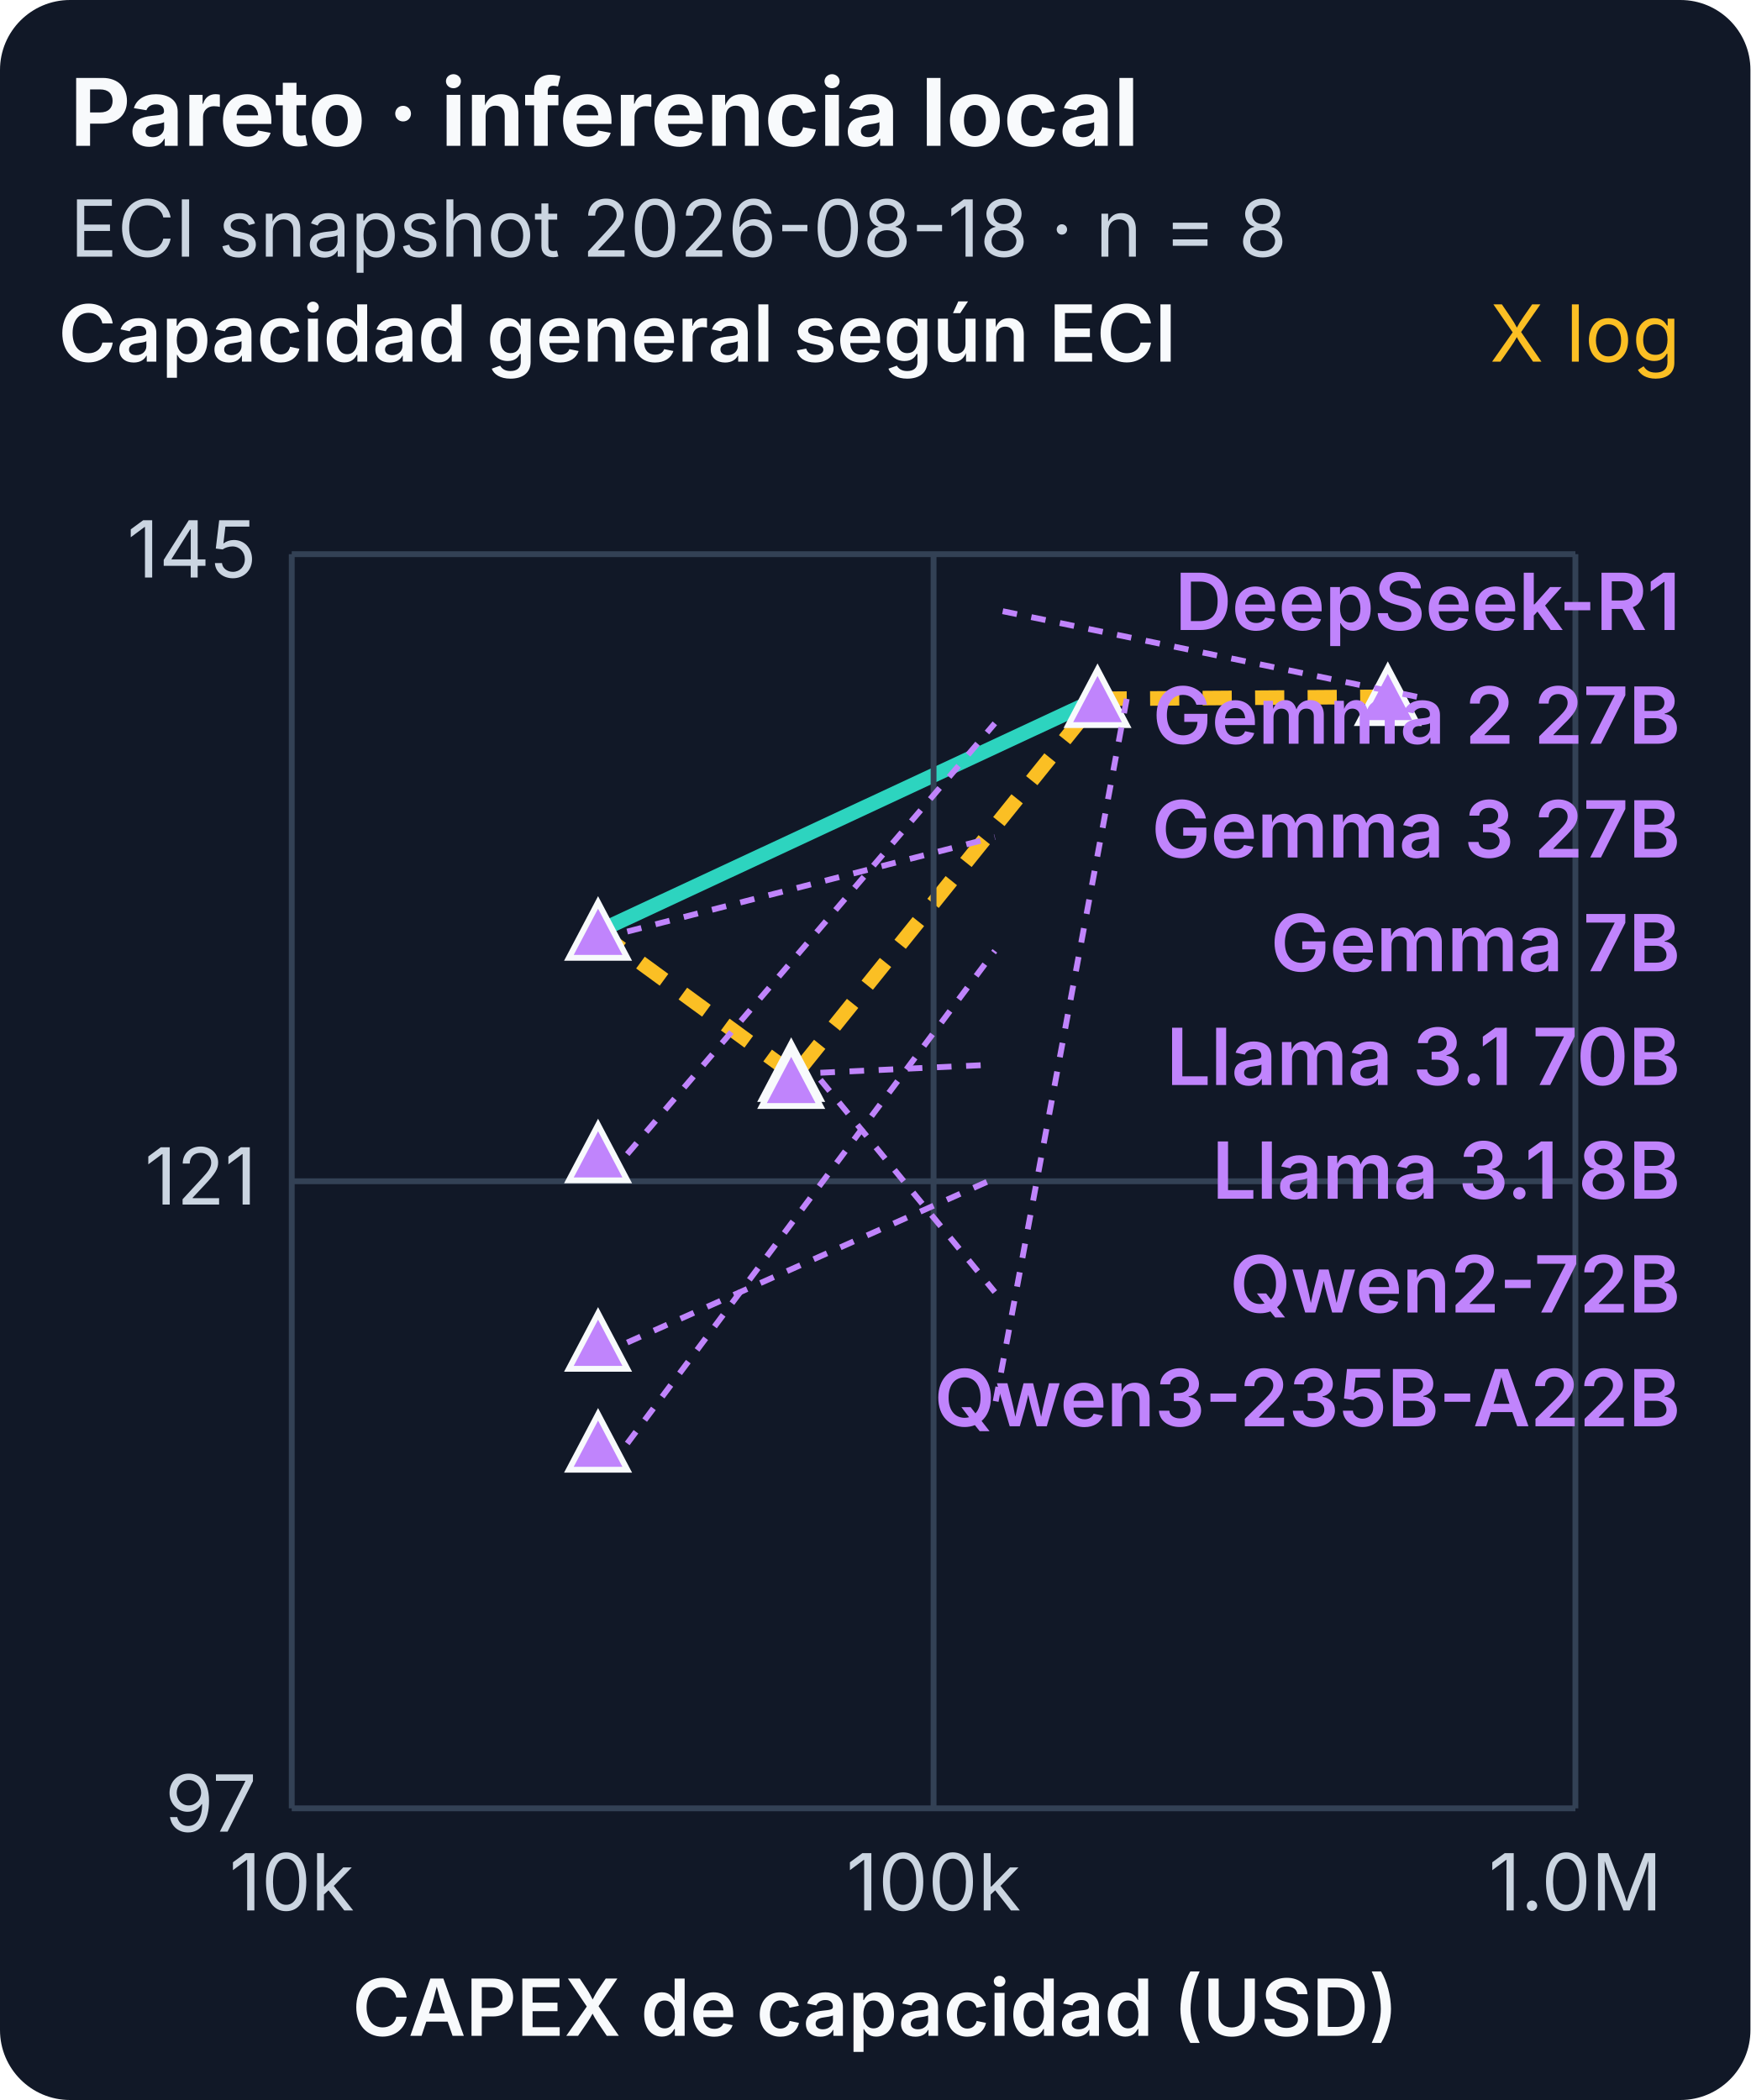
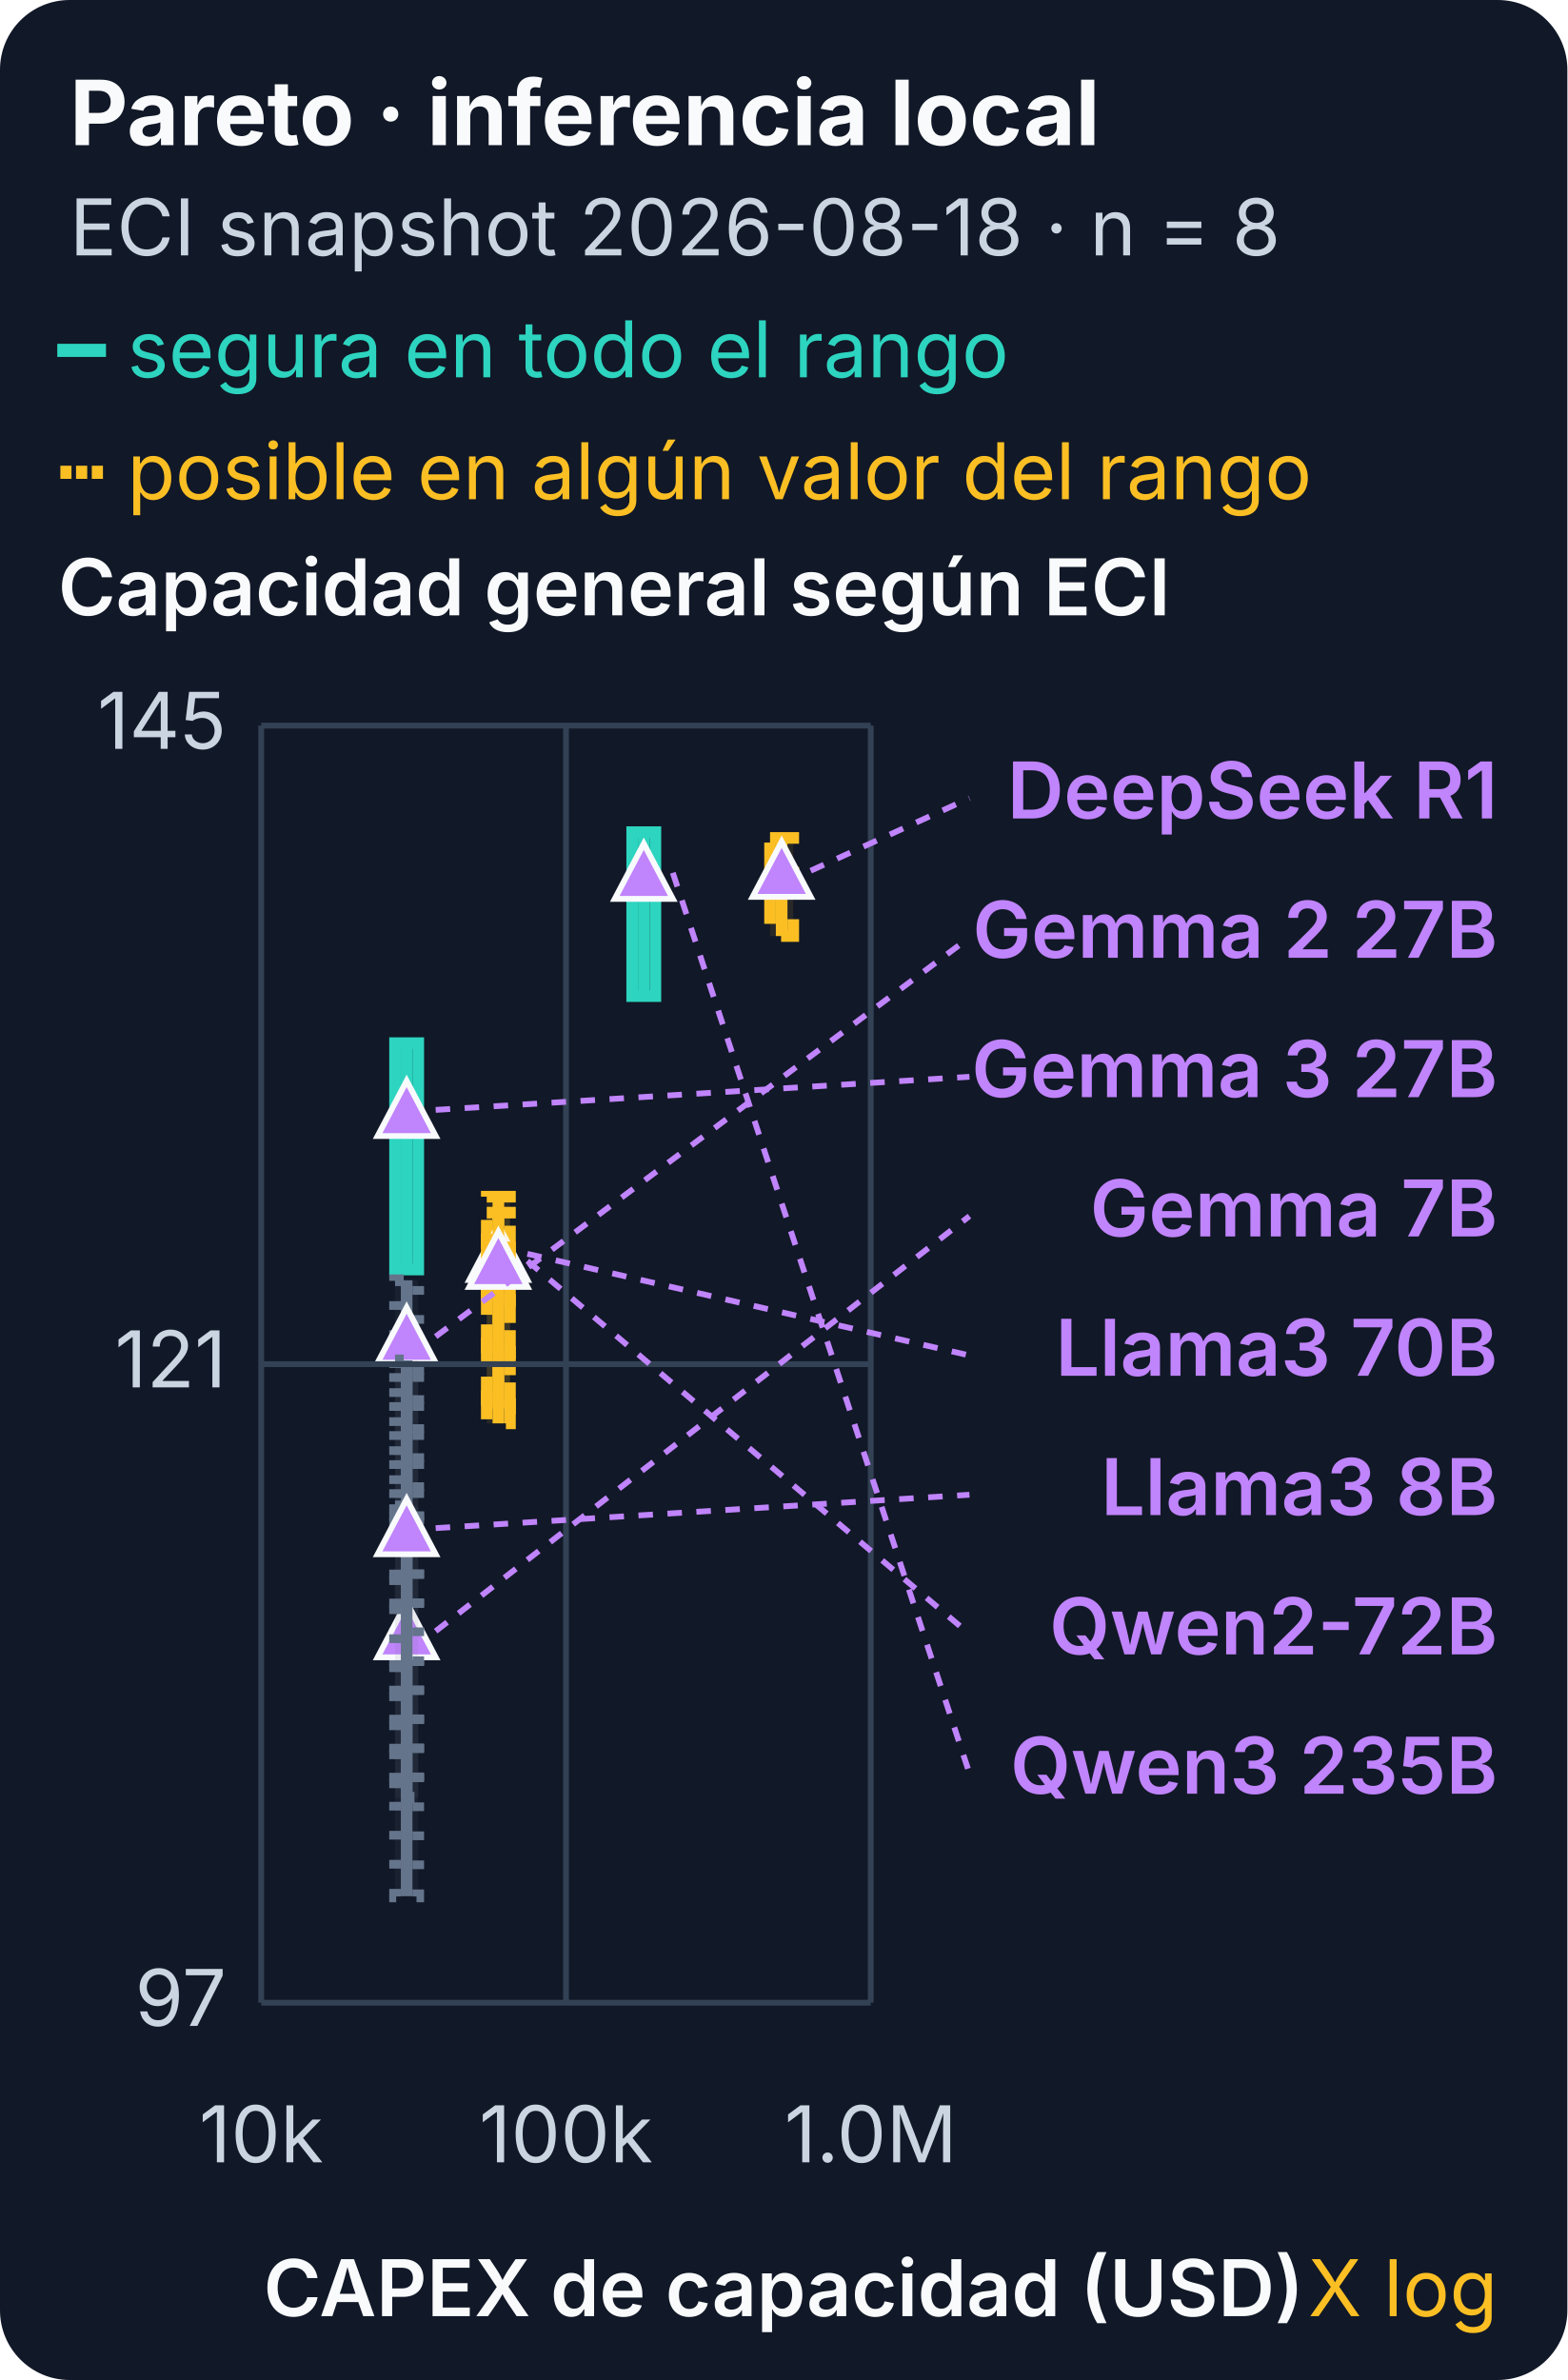
- <svg xmlns="http://www.w3.org/2000/svg" viewBox="0 0 600 720" role="img" aria-labelledby="title desc" style="max-width:100%;height:auto">
-   <rect width="600" height="720" rx="24" fill="#111827" />
-   <text x="24" y="50" font-size="32" font-family="system-ui, -apple-system, sans-serif" fill="#f8fafc" text-anchor="start" font-weight="700">Pareto · inferencia local</text>
+ <svg xmlns="http://www.w3.org/2000/svg" viewBox="0 0 540 820" role="img" aria-labelledby="title desc" style="max-width:100%;height:auto">
+   <rect width="540" height="820" rx="24" fill="#111827" />
+   <text x="24" y="50" font-size="31" font-family="system-ui, -apple-system, sans-serif" fill="#f8fafc" text-anchor="start" font-weight="700">Pareto · inferencia local</text>
  <text x="24" y="88" font-size="27" font-family="system-ui, -apple-system, sans-serif" fill="#cbd5e1" text-anchor="start" font-weight="400">ECI snapshot 2026-08-18 · n = 8</text>
-   <g id="frontera-segura" stroke="#2dd4bf" stroke-width="5" fill="none">
-     <polyline points="205.0,319.4 376.2,239.6" />
+   <g id="frontera-segura">
+     <g data-quantitative="true" data-model-id="DM_GEMMA3_27B" data-status="SCENARIO" data-source-ids="S_DASH_GOOGLE_GEMMA3_REPORT S_COURSE_DESIGN S_EPOCH_ECI_SCORES" data-value="30000" data-unit="USD" data-claim-scope="accelerator_equivalent_scenario_not_api_not_system_price;eci_exact_variant" data-marker="triangle" data-eci="130.62" data-low="30000" data-high="30000" data-pareto-interval="true" data-cost-low="30000" data-cost-high="30000" data-score-low="124.67" data-score-high="133.1" data-frontier="safe" aria-label="DM_GEMMA3_27B: costo 30000–30000 USD; ECI 124.67–133.1; frontera safe">
+       <rect data-interval-geometry="true" x="136.1" y="359.4" width="8.0" height="78.0" fill="#2dd4bf" fill-opacity=".10" stroke="#2dd4bf" stroke-width="4" />
+       <line data-interval-geometry="true" x1="140.1" x2="140.1" y1="382.4" y2="382.4" stroke="#2dd4bf" stroke-width="4" />
+       <line data-interval-geometry="true" x1="140.1" x2="140.1" y1="437.4" y2="359.4" stroke="#2dd4bf" stroke-width="4" />
+       <path d="M140.1,372.4 L150.1,391.4 L130.1,391.4 Z" fill="#c084fc" stroke="#f8fafc" stroke-width="2" />
+     </g>
+     <g data-quantitative="true" data-model-id="DM_QWEN3_235B_A22B" data-status="SCENARIO" data-source-ids="S_DASH_QWEN3_REPORT S_COURSE_DESIGN S_EPOCH_ECI_SCORES" data-value="180000" data-unit="USD" data-claim-scope="accelerator_equivalent_scenario_not_api_not_system_price;eci_exact_variant" data-marker="triangle" data-eci="139.44" data-low="180000" data-high="180000" data-pareto-interval="true" data-cost-low="180000" data-cost-high="180000" data-score-low="134.85" data-score-high="140.96" data-frontier="safe" aria-label="DM_QWEN3_235B_A22B: costo 180000–180000 USD; ECI 134.85–140.96; frontera safe">
+       <rect data-interval-geometry="true" x="217.8" y="286.7" width="8.0" height="56.5" fill="#2dd4bf" fill-opacity=".10" stroke="#2dd4bf" stroke-width="4" />
+       <line data-interval-geometry="true" x1="221.8" x2="221.8" y1="300.7" y2="300.7" stroke="#2dd4bf" stroke-width="4" />
+       <line data-interval-geometry="true" x1="221.8" x2="221.8" y1="343.2" y2="286.7" stroke="#2dd4bf" stroke-width="4" />
+       <path d="M221.8,290.7 L231.8,309.7 L211.8,309.7 Z" fill="#c084fc" stroke="#f8fafc" stroke-width="2" />
+     </g>
  </g>
-   <g id="frontera-posible" stroke="#fbbf24" stroke-width="5" stroke-dasharray="10 8" fill="none">
-     <polyline points="205.0,319.4 271.2,367.8 271.2,370.2 376.2,239.6 475.7,238.9" />
+   <g id="frontera-posible">
+     <g data-quantitative="true" data-model-id="DM_DEEPSEEK_R1" data-status="SCENARIO" data-source-ids="S_DASH_DEEPSEEK_R1_REPORT S_COURSE_DESIGN S_EPOCH_ECI_SCORES" data-value="510000" data-unit="USD" data-claim-scope="accelerator_equivalent_scenario_not_api_not_system_price;eci_exact_variant" data-marker="triangle" data-eci="139.52" data-low="510000" data-high="510000" data-pareto-interval="true" data-cost-low="510000" data-cost-high="510000" data-score-low="137.09" data-score-high="140.74" data-frontier="possible" aria-label="DM_DEEPSEEK_R1: costo 510000–510000 USD; ECI 137.09–140.74; frontera possible">
+       <rect data-interval-geometry="true" x="265.3" y="288.7" width="8.0" height="33.8" fill="#fbbf24" fill-opacity=".10" stroke="#fbbf24" stroke-width="4" stroke-dasharray="10 8" />
+       <line data-interval-geometry="true" x1="269.3" x2="269.3" y1="300.0" y2="300.0" stroke="#fbbf24" stroke-width="4" />
+       <line data-interval-geometry="true" x1="269.3" x2="269.3" y1="322.5" y2="288.7" stroke="#fbbf24" stroke-width="4" />
+       <path d="M269.3,290.0 L279.3,309.0 L259.3,309.0 Z" fill="#c084fc" stroke="#f8fafc" stroke-width="2" />
+     </g>
+     <g data-quantitative="true" data-model-id="DM_LLAMA31_70B" data-status="SCENARIO" data-source-ids="S_META_LLAMA31_PAPER S_COURSE_DESIGN S_EPOCH_ECI_SCORES" data-value="60000" data-unit="USD" data-claim-scope="accelerator_equivalent_scenario_not_api_not_system_price;eci_exact_variant" data-marker="triangle" data-eci="125.26" data-low="60000" data-high="60000" data-pareto-interval="true" data-cost-low="60000" data-cost-high="60000" data-score-low="119.5" data-score-high="127.39" data-frontier="possible" aria-label="DM_LLAMA31_70B: costo 60000–60000 USD; ECI 119.5–127.39; frontera possible">
+       <rect data-interval-geometry="true" x="167.7" y="412.3" width="8.0" height="73.0" fill="#fbbf24" fill-opacity=".10" stroke="#fbbf24" stroke-width="4" stroke-dasharray="10 8" />
+       <line data-interval-geometry="true" x1="171.7" x2="171.7" y1="432.0" y2="432.0" stroke="#fbbf24" stroke-width="4" />
+       <line data-interval-geometry="true" x1="171.7" x2="171.7" y1="485.3" y2="412.3" stroke="#fbbf24" stroke-width="4" />
+       <path d="M171.7,422.0 L181.7,441.0 L161.7,441.0 Z" fill="#c084fc" stroke="#f8fafc" stroke-width="2" />
+     </g>
+     <g data-quantitative="true" data-model-id="DM_QWEN2_72B" data-status="SCENARIO" data-source-ids="S_DASH_QWEN2_REPORT S_COURSE_DESIGN S_EPOCH_ECI_SCORES" data-value="60000" data-unit="USD" data-claim-scope="accelerator_equivalent_scenario_not_api_not_system_price;eci_exact_variant" data-marker="triangle" data-eci="125.0" data-low="60000" data-high="60000" data-pareto-interval="true" data-cost-low="60000" data-cost-high="60000" data-score-low="118.95" data-score-high="126.79" data-frontier="possible" aria-label="DM_QWEN2_72B: costo 60000–60000 USD; ECI 118.95–126.79; frontera possible">
+       <rect data-interval-geometry="true" x="167.7" y="417.8" width="8.0" height="72.6" fill="#fbbf24" fill-opacity=".10" stroke="#fbbf24" stroke-width="4" stroke-dasharray="10 8" />
+       <line data-interval-geometry="true" x1="171.7" x2="171.7" y1="434.4" y2="434.4" stroke="#fbbf24" stroke-width="4" />
+       <line data-interval-geometry="true" x1="171.7" x2="171.7" y1="490.4" y2="417.8" stroke="#fbbf24" stroke-width="4" />
+       <path d="M171.7,424.4 L181.7,443.4 L161.7,443.4 Z" fill="#c084fc" stroke="#f8fafc" stroke-width="2" />
+     </g>
  </g>
-   <line x1="100.0" x2="100.0" y1="190" y2="620" stroke="#334155" stroke-width="2" />
-   <text x="100.0" y="655" font-size="27" font-family="system-ui, -apple-system, sans-serif" fill="#cbd5e1" text-anchor="middle" font-weight="400">10k</text>
-   <line x1="320.0" x2="320.0" y1="190" y2="620" stroke="#334155" stroke-width="2" />
-   <text x="320.0" y="655" font-size="27" font-family="system-ui, -apple-system, sans-serif" fill="#cbd5e1" text-anchor="middle" font-weight="400">100k</text>
-   <line x1="540.0" x2="540.0" y1="190" y2="620" stroke="#334155" stroke-width="2" />
-   <text x="540.0" y="655" font-size="27" font-family="system-ui, -apple-system, sans-serif" fill="#cbd5e1" text-anchor="middle" font-weight="400">1.0M</text>
-   <line x1="100" x2="540" y1="620.0" y2="620.0" stroke="#334155" stroke-width="2" />
-   <text x="88" y="628.0" font-size="27" font-family="system-ui, -apple-system, sans-serif" fill="#cbd5e1" text-anchor="end" font-weight="400">97</text>
-   <line x1="100" x2="540" y1="405.0" y2="405.0" stroke="#334155" stroke-width="2" />
-   <text x="88" y="413.0" font-size="27" font-family="system-ui, -apple-system, sans-serif" fill="#cbd5e1" text-anchor="end" font-weight="400">121</text>
-   <line x1="100" x2="540" y1="190.0" y2="190.0" stroke="#334155" stroke-width="2" />
-   <text x="88" y="198.0" font-size="27" font-family="system-ui, -apple-system, sans-serif" fill="#cbd5e1" text-anchor="end" font-weight="400">145</text>
-   <text x="20" y="124" font-size="27" font-family="system-ui, -apple-system, sans-serif" fill="#f8fafc" text-anchor="start" font-weight="600">Capacidad general según ECI</text>
-   <text x="300.0" y="698" font-size="27" font-family="system-ui, -apple-system, sans-serif" fill="#f8fafc" text-anchor="middle" font-weight="600">CAPEX de capacidad (USD)</text>
-   <text x="576" y="124" font-size="27" font-family="system-ui, -apple-system, sans-serif" fill="#fbbf24" text-anchor="end" font-weight="400">X log</text>
-   <g data-quantitative="true" data-model-id="DM_DEEPSEEK_R1" data-status="SCENARIO" data-source-ids="S_DASH_DEEPSEEK_R1_REPORT S_COURSE_DESIGN S_EPOCH_ECI_SCORES" data-value="510000" data-unit="USD" data-claim-scope="accelerator_equivalent_scenario_not_api_not_system_price;eci_exact_variant" data-marker="triangle" data-eci="139.52" aria-label="DM_DEEPSEEK_R1: 510000 USD; ECI 139.52">
-     <path d="M475.7,228.9 L485.7,247.9 L465.7,247.9 Z" fill="#c084fc" stroke="#f8fafc" stroke-width="2" />
+   <g id="fuera-de-frontera">
+     <g data-quantitative="true" data-model-id="DM_GEMMA2_27B" data-status="SCENARIO" data-source-ids="S_DASH_GOOGLE_GEMMA2_REPORT S_COURSE_DESIGN S_EPOCH_ECI_SCORES" data-value="30000" data-unit="USD" data-claim-scope="accelerator_equivalent_scenario_not_api_not_system_price;eci_exact_variant" data-marker="triangle" data-eci="122.18" data-low="30000" data-high="30000" data-pareto-interval="true" data-cost-low="30000" data-cost-high="30000" data-score-low="115.4" data-score-high="124.27" data-frontier="dominated" aria-label="DM_GEMMA2_27B: costo 30000–30000 USD; ECI 115.4–124.27; frontera dominated">
+       <rect data-interval-geometry="true" x="136.1" y="441.1" width="8.0" height="82.1" fill="#64748b" fill-opacity=".10" stroke="#64748b" stroke-width="4" stroke-dasharray="3 7" />
+       <line data-interval-geometry="true" x1="140.1" x2="140.1" y1="460.5" y2="460.5" stroke="#64748b" stroke-width="4" />
+       <line data-interval-geometry="true" x1="140.1" x2="140.1" y1="523.2" y2="441.1" stroke="#64748b" stroke-width="4" />
+       <path d="M140.1,450.5 L150.1,469.5 L130.1,469.5 Z" fill="#c084fc" stroke="#f8fafc" stroke-width="2" />
+     </g>
+     <g data-quantitative="true" data-model-id="DM_GEMMA_7B" data-status="SCENARIO" data-source-ids="S_DASH_GOOGLE_GEMMA1_CARD S_COURSE_DESIGN S_EPOCH_ECI_SCORES" data-value="30000" data-unit="USD" data-claim-scope="accelerator_equivalent_scenario_not_api_not_system_price;eci_exact_variant" data-marker="triangle" data-eci="111.21" data-low="30000" data-high="30000" data-pareto-interval="true" data-cost-low="30000" data-cost-high="30000" data-score-low="101.34" data-score-high="115.86" data-frontier="dominated" aria-label="DM_GEMMA_7B: costo 30000–30000 USD; ECI 101.34–115.86; frontera dominated">
+       <rect data-interval-geometry="true" x="136.1" y="519.0" width="8.0" height="134.4" fill="#64748b" fill-opacity=".10" stroke="#64748b" stroke-width="4" stroke-dasharray="3 7" />
+       <line data-interval-geometry="true" x1="140.1" x2="140.1" y1="562.0" y2="562.0" stroke="#64748b" stroke-width="4" />
+       <line data-interval-geometry="true" x1="140.1" x2="140.1" y1="653.3" y2="519.0" stroke="#64748b" stroke-width="4" />
+       <path d="M140.1,552.0 L150.1,571.0 L130.1,571.0 Z" fill="#c084fc" stroke="#f8fafc" stroke-width="2" />
+     </g>
+     <g data-quantitative="true" data-model-id="DM_LLAMA31_8B" data-status="SCENARIO" data-source-ids="S_META_LLAMA31_PAPER S_COURSE_DESIGN S_EPOCH_ECI_SCORES" data-value="30000" data-unit="USD" data-claim-scope="accelerator_equivalent_scenario_not_api_not_system_price;eci_exact_variant" data-marker="triangle" data-eci="115.04" data-low="30000" data-high="30000" data-pareto-interval="true" data-cost-low="30000" data-cost-high="30000" data-score-low="105.01" data-score-high="121.29" data-frontier="dominated" aria-label="DM_LLAMA31_8B: costo 30000–30000 USD; ECI 105.01–121.29; frontera dominated">
+       <rect data-interval-geometry="true" x="136.1" y="468.7" width="8.0" height="150.7" fill="#64748b" fill-opacity=".10" stroke="#64748b" stroke-width="4" stroke-dasharray="3 7" />
+       <line data-interval-geometry="true" x1="140.1" x2="140.1" y1="526.5" y2="526.5" stroke="#64748b" stroke-width="4" />
+       <line data-interval-geometry="true" x1="140.1" x2="140.1" y1="619.4" y2="468.7" stroke="#64748b" stroke-width="4" />
+       <path d="M140.1,516.5 L150.1,535.5 L130.1,535.5 Z" fill="#c084fc" stroke="#f8fafc" stroke-width="2" />
+     </g>
  </g>
-   <line x1="485.7" y1="238.9" x2="341" y2="209" stroke="#c084fc" stroke-width="2" stroke-dasharray="5 5" />
-   <text x="576" y="216" font-size="27" font-family="system-ui, -apple-system, sans-serif" fill="#c084fc" text-anchor="end" font-weight="600" data-direct-label="true">DeepSeek-R1</text>
-   <g data-quantitative="true" data-model-id="DM_GEMMA2_27B" data-status="SCENARIO" data-source-ids="S_DASH_GOOGLE_GEMMA2_REPORT S_COURSE_DESIGN S_EPOCH_ECI_SCORES" data-value="30000" data-unit="USD" data-claim-scope="accelerator_equivalent_scenario_not_api_not_system_price;eci_exact_variant" data-marker="triangle" data-eci="122.18" aria-label="DM_GEMMA2_27B: 30000 USD; ECI 122.18">
-     <path d="M205.0,385.7 L215.0,404.7 L195.0,404.7 Z" fill="#c084fc" stroke="#f8fafc" stroke-width="2" />
-   </g>
-   <line x1="215.0" y1="395.7" x2="341" y2="248" stroke="#c084fc" stroke-width="2" stroke-dasharray="5 5" />
-   <text x="576" y="255" font-size="27" font-family="system-ui, -apple-system, sans-serif" fill="#c084fc" text-anchor="end" font-weight="600" data-direct-label="true">Gemma 2 27B</text>
-   <g data-quantitative="true" data-model-id="DM_GEMMA3_27B" data-status="SCENARIO" data-source-ids="S_DASH_GOOGLE_GEMMA3_REPORT S_COURSE_DESIGN S_EPOCH_ECI_SCORES" data-value="30000" data-unit="USD" data-claim-scope="accelerator_equivalent_scenario_not_api_not_system_price;eci_exact_variant" data-marker="triangle" data-eci="130.62" aria-label="DM_GEMMA3_27B: 30000 USD; ECI 130.62">
-     <path d="M205.0,309.4 L215.0,328.4 L195.0,328.4 Z" fill="#c084fc" stroke="#f8fafc" stroke-width="2" />
-   </g>
-   <line x1="215.0" y1="319.4" x2="341" y2="287" stroke="#c084fc" stroke-width="2" stroke-dasharray="5 5" />
-   <text x="576" y="294" font-size="27" font-family="system-ui, -apple-system, sans-serif" fill="#c084fc" text-anchor="end" font-weight="600" data-direct-label="true">Gemma 3 27B</text>
-   <g data-quantitative="true" data-model-id="DM_GEMMA_7B" data-status="SCENARIO" data-source-ids="S_DASH_GOOGLE_GEMMA1_CARD S_COURSE_DESIGN S_EPOCH_ECI_SCORES" data-value="30000" data-unit="USD" data-claim-scope="accelerator_equivalent_scenario_not_api_not_system_price;eci_exact_variant" data-marker="triangle" data-eci="111.21" aria-label="DM_GEMMA_7B: 30000 USD; ECI 111.21">
-     <path d="M205.0,484.9 L215.0,503.9 L195.0,503.9 Z" fill="#c084fc" stroke="#f8fafc" stroke-width="2" />
-   </g>
-   <line x1="215.0" y1="494.9" x2="341" y2="326" stroke="#c084fc" stroke-width="2" stroke-dasharray="5 5" />
-   <text x="576" y="333" font-size="27" font-family="system-ui, -apple-system, sans-serif" fill="#c084fc" text-anchor="end" font-weight="600" data-direct-label="true">Gemma 7B</text>
-   <g data-quantitative="true" data-model-id="DM_LLAMA31_70B" data-status="SCENARIO" data-source-ids="S_META_LLAMA31_PAPER S_COURSE_DESIGN S_EPOCH_ECI_SCORES" data-value="60000" data-unit="USD" data-claim-scope="accelerator_equivalent_scenario_not_api_not_system_price;eci_exact_variant" data-marker="triangle" data-eci="125.26" aria-label="DM_LLAMA31_70B: 60000 USD; ECI 125.26">
-     <path d="M271.2,357.8 L281.2,376.8 L261.2,376.8 Z" fill="#c084fc" stroke="#f8fafc" stroke-width="2" />
-   </g>
-   <line x1="281.2" y1="367.8" x2="341" y2="365" stroke="#c084fc" stroke-width="2" stroke-dasharray="5 5" />
-   <text x="576" y="372" font-size="27" font-family="system-ui, -apple-system, sans-serif" fill="#c084fc" text-anchor="end" font-weight="600" data-direct-label="true">Llama 3.1 70B</text>
-   <g data-quantitative="true" data-model-id="DM_LLAMA31_8B" data-status="SCENARIO" data-source-ids="S_META_LLAMA31_PAPER S_COURSE_DESIGN S_EPOCH_ECI_SCORES" data-value="30000" data-unit="USD" data-claim-scope="accelerator_equivalent_scenario_not_api_not_system_price;eci_exact_variant" data-marker="triangle" data-eci="115.04" aria-label="DM_LLAMA31_8B: 30000 USD; ECI 115.04">
-     <path d="M205.0,450.3 L215.0,469.3 L195.0,469.3 Z" fill="#c084fc" stroke="#f8fafc" stroke-width="2" />
-   </g>
-   <line x1="215.0" y1="460.3" x2="341" y2="404" stroke="#c084fc" stroke-width="2" stroke-dasharray="5 5" />
-   <text x="576" y="411" font-size="27" font-family="system-ui, -apple-system, sans-serif" fill="#c084fc" text-anchor="end" font-weight="600" data-direct-label="true">Llama 3.1 8B</text>
-   <g data-quantitative="true" data-model-id="DM_QWEN2_72B" data-status="SCENARIO" data-source-ids="S_DASH_QWEN2_REPORT S_COURSE_DESIGN S_EPOCH_ECI_SCORES" data-value="60000" data-unit="USD" data-claim-scope="accelerator_equivalent_scenario_not_api_not_system_price;eci_exact_variant" data-marker="triangle" data-eci="125.0" aria-label="DM_QWEN2_72B: 60000 USD; ECI 125.0">
-     <path d="M271.2,360.2 L281.2,379.2 L261.2,379.2 Z" fill="#c084fc" stroke="#f8fafc" stroke-width="2" />
-   </g>
-   <line x1="281.2" y1="370.2" x2="341" y2="443" stroke="#c084fc" stroke-width="2" stroke-dasharray="5 5" />
-   <text x="576" y="450" font-size="27" font-family="system-ui, -apple-system, sans-serif" fill="#c084fc" text-anchor="end" font-weight="600" data-direct-label="true">Qwen2-72B</text>
-   <g data-quantitative="true" data-model-id="DM_QWEN3_235B_A22B" data-status="SCENARIO" data-source-ids="S_DASH_QWEN3_REPORT S_COURSE_DESIGN S_EPOCH_ECI_SCORES" data-value="180000" data-unit="USD" data-claim-scope="accelerator_equivalent_scenario_not_api_not_system_price;eci_exact_variant" data-marker="triangle" data-eci="139.44" aria-label="DM_QWEN3_235B_A22B: 180000 USD; ECI 139.44">
-     <path d="M376.2,229.6 L386.2,248.6 L366.2,248.6 Z" fill="#c084fc" stroke="#f8fafc" stroke-width="2" />
-   </g>
-   <line x1="386.2" y1="239.6" x2="341" y2="482" stroke="#c084fc" stroke-width="2" stroke-dasharray="5 5" />
-   <text x="576" y="489" font-size="27" font-family="system-ui, -apple-system, sans-serif" fill="#c084fc" text-anchor="end" font-weight="600" data-direct-label="true">Qwen3-235B-A22B</text>
+   <text x="20" y="130" font-size="27" font-family="system-ui, -apple-system, sans-serif" fill="#2dd4bf" text-anchor="start" font-weight="400" data-legend="true" data-series="safe">━ segura en todo el rango</text>
+   <text x="20" y="172" font-size="27" font-family="system-ui, -apple-system, sans-serif" fill="#fbbf24" text-anchor="start" font-weight="400" data-legend="true" data-series="possible">┅ posible en algún valor del rango</text>
+   <line x1="90.0" x2="90.0" y1="250" y2="690" stroke="#334155" stroke-width="2" />
+   <text x="90.0" y="745" font-size="27" font-family="system-ui, -apple-system, sans-serif" fill="#cbd5e1" text-anchor="middle" font-weight="400" data-axis-label="true">10k</text>
+   <line x1="195.0" x2="195.0" y1="250" y2="690" stroke="#334155" stroke-width="2" />
+   <text x="195.0" y="745" font-size="27" font-family="system-ui, -apple-system, sans-serif" fill="#cbd5e1" text-anchor="middle" font-weight="400" data-axis-label="true">100k</text>
+   <line x1="300.0" x2="300.0" y1="250" y2="690" stroke="#334155" stroke-width="2" />
+   <text x="300.0" y="745" font-size="27" font-family="system-ui, -apple-system, sans-serif" fill="#cbd5e1" text-anchor="middle" font-weight="400" data-axis-label="true">1.0M</text>
+   <line x1="90" x2="300" y1="690.0" y2="690.0" stroke="#334155" stroke-width="2" />
+   <text x="78" y="698.0" font-size="27" font-family="system-ui, -apple-system, sans-serif" fill="#cbd5e1" text-anchor="end" font-weight="400" data-axis-label="true">97</text>
+   <line x1="90" x2="300" y1="470.0" y2="470.0" stroke="#334155" stroke-width="2" />
+   <text x="78" y="478.0" font-size="27" font-family="system-ui, -apple-system, sans-serif" fill="#cbd5e1" text-anchor="end" font-weight="400" data-axis-label="true">121</text>
+   <line x1="90" x2="300" y1="250.0" y2="250.0" stroke="#334155" stroke-width="2" />
+   <text x="78" y="258.0" font-size="27" font-family="system-ui, -apple-system, sans-serif" fill="#cbd5e1" text-anchor="end" font-weight="400" data-axis-label="true">145</text>
+   <text x="20" y="212" font-size="27" font-family="system-ui, -apple-system, sans-serif" fill="#f8fafc" text-anchor="start" font-weight="600" data-axis-label="true">Capacidad general según ECI</text>
+   <text x="270.0" y="798" font-size="27" font-family="system-ui, -apple-system, sans-serif" fill="#f8fafc" text-anchor="middle" font-weight="600">CAPEX de capacidad (USD)</text>
+   <text x="516" y="798" font-size="27" font-family="system-ui, -apple-system, sans-serif" fill="#fbbf24" text-anchor="end" font-weight="400" data-axis-label="true">X log</text>
+   <line x1="279.3" y1="300.0" x2="334" y2="275" stroke="#c084fc" stroke-width="2" stroke-dasharray="5 5" data-leader="true" />
+   <text x="516" y="282" font-size="27" font-family="system-ui, -apple-system, sans-serif" fill="#c084fc" text-anchor="end" font-weight="600" data-direct-label="true">DeepSeek R1</text>
+   <line x1="150.1" y1="460.5" x2="334" y2="323" stroke="#c084fc" stroke-width="2" stroke-dasharray="5 5" data-leader="true" />
+   <text x="516" y="330" font-size="27" font-family="system-ui, -apple-system, sans-serif" fill="#c084fc" text-anchor="end" font-weight="600" data-direct-label="true">Gemma 2 27B</text>
+   <line x1="150.1" y1="382.4" x2="334" y2="371" stroke="#c084fc" stroke-width="2" stroke-dasharray="5 5" data-leader="true" />
+   <text x="516" y="378" font-size="27" font-family="system-ui, -apple-system, sans-serif" fill="#c084fc" text-anchor="end" font-weight="600" data-direct-label="true">Gemma 3 27B</text>
+   <line x1="150.1" y1="562.0" x2="334" y2="419" stroke="#c084fc" stroke-width="2" stroke-dasharray="5 5" data-leader="true" />
+   <text x="516" y="426" font-size="27" font-family="system-ui, -apple-system, sans-serif" fill="#c084fc" text-anchor="end" font-weight="600" data-direct-label="true">Gemma 7B</text>
+   <line x1="181.7" y1="432.0" x2="334" y2="467" stroke="#c084fc" stroke-width="2" stroke-dasharray="5 5" data-leader="true" />
+   <text x="516" y="474" font-size="27" font-family="system-ui, -apple-system, sans-serif" fill="#c084fc" text-anchor="end" font-weight="600" data-direct-label="true">Llama3 70B</text>
+   <line x1="150.1" y1="526.5" x2="334" y2="515" stroke="#c084fc" stroke-width="2" stroke-dasharray="5 5" data-leader="true" />
+   <text x="516" y="522" font-size="27" font-family="system-ui, -apple-system, sans-serif" fill="#c084fc" text-anchor="end" font-weight="600" data-direct-label="true">Llama3 8B</text>
+   <line x1="181.7" y1="434.4" x2="334" y2="563" stroke="#c084fc" stroke-width="2" stroke-dasharray="5 5" data-leader="true" />
+   <text x="516" y="570" font-size="27" font-family="system-ui, -apple-system, sans-serif" fill="#c084fc" text-anchor="end" font-weight="600" data-direct-label="true">Qwen2-72B</text>
+   <line x1="231.8" y1="300.7" x2="334" y2="611" stroke="#c084fc" stroke-width="2" stroke-dasharray="5 5" data-leader="true" />
+   <text x="516" y="618" font-size="27" font-family="system-ui, -apple-system, sans-serif" fill="#c084fc" text-anchor="end" font-weight="600" data-direct-label="true">Qwen3 235B</text>
</svg>
